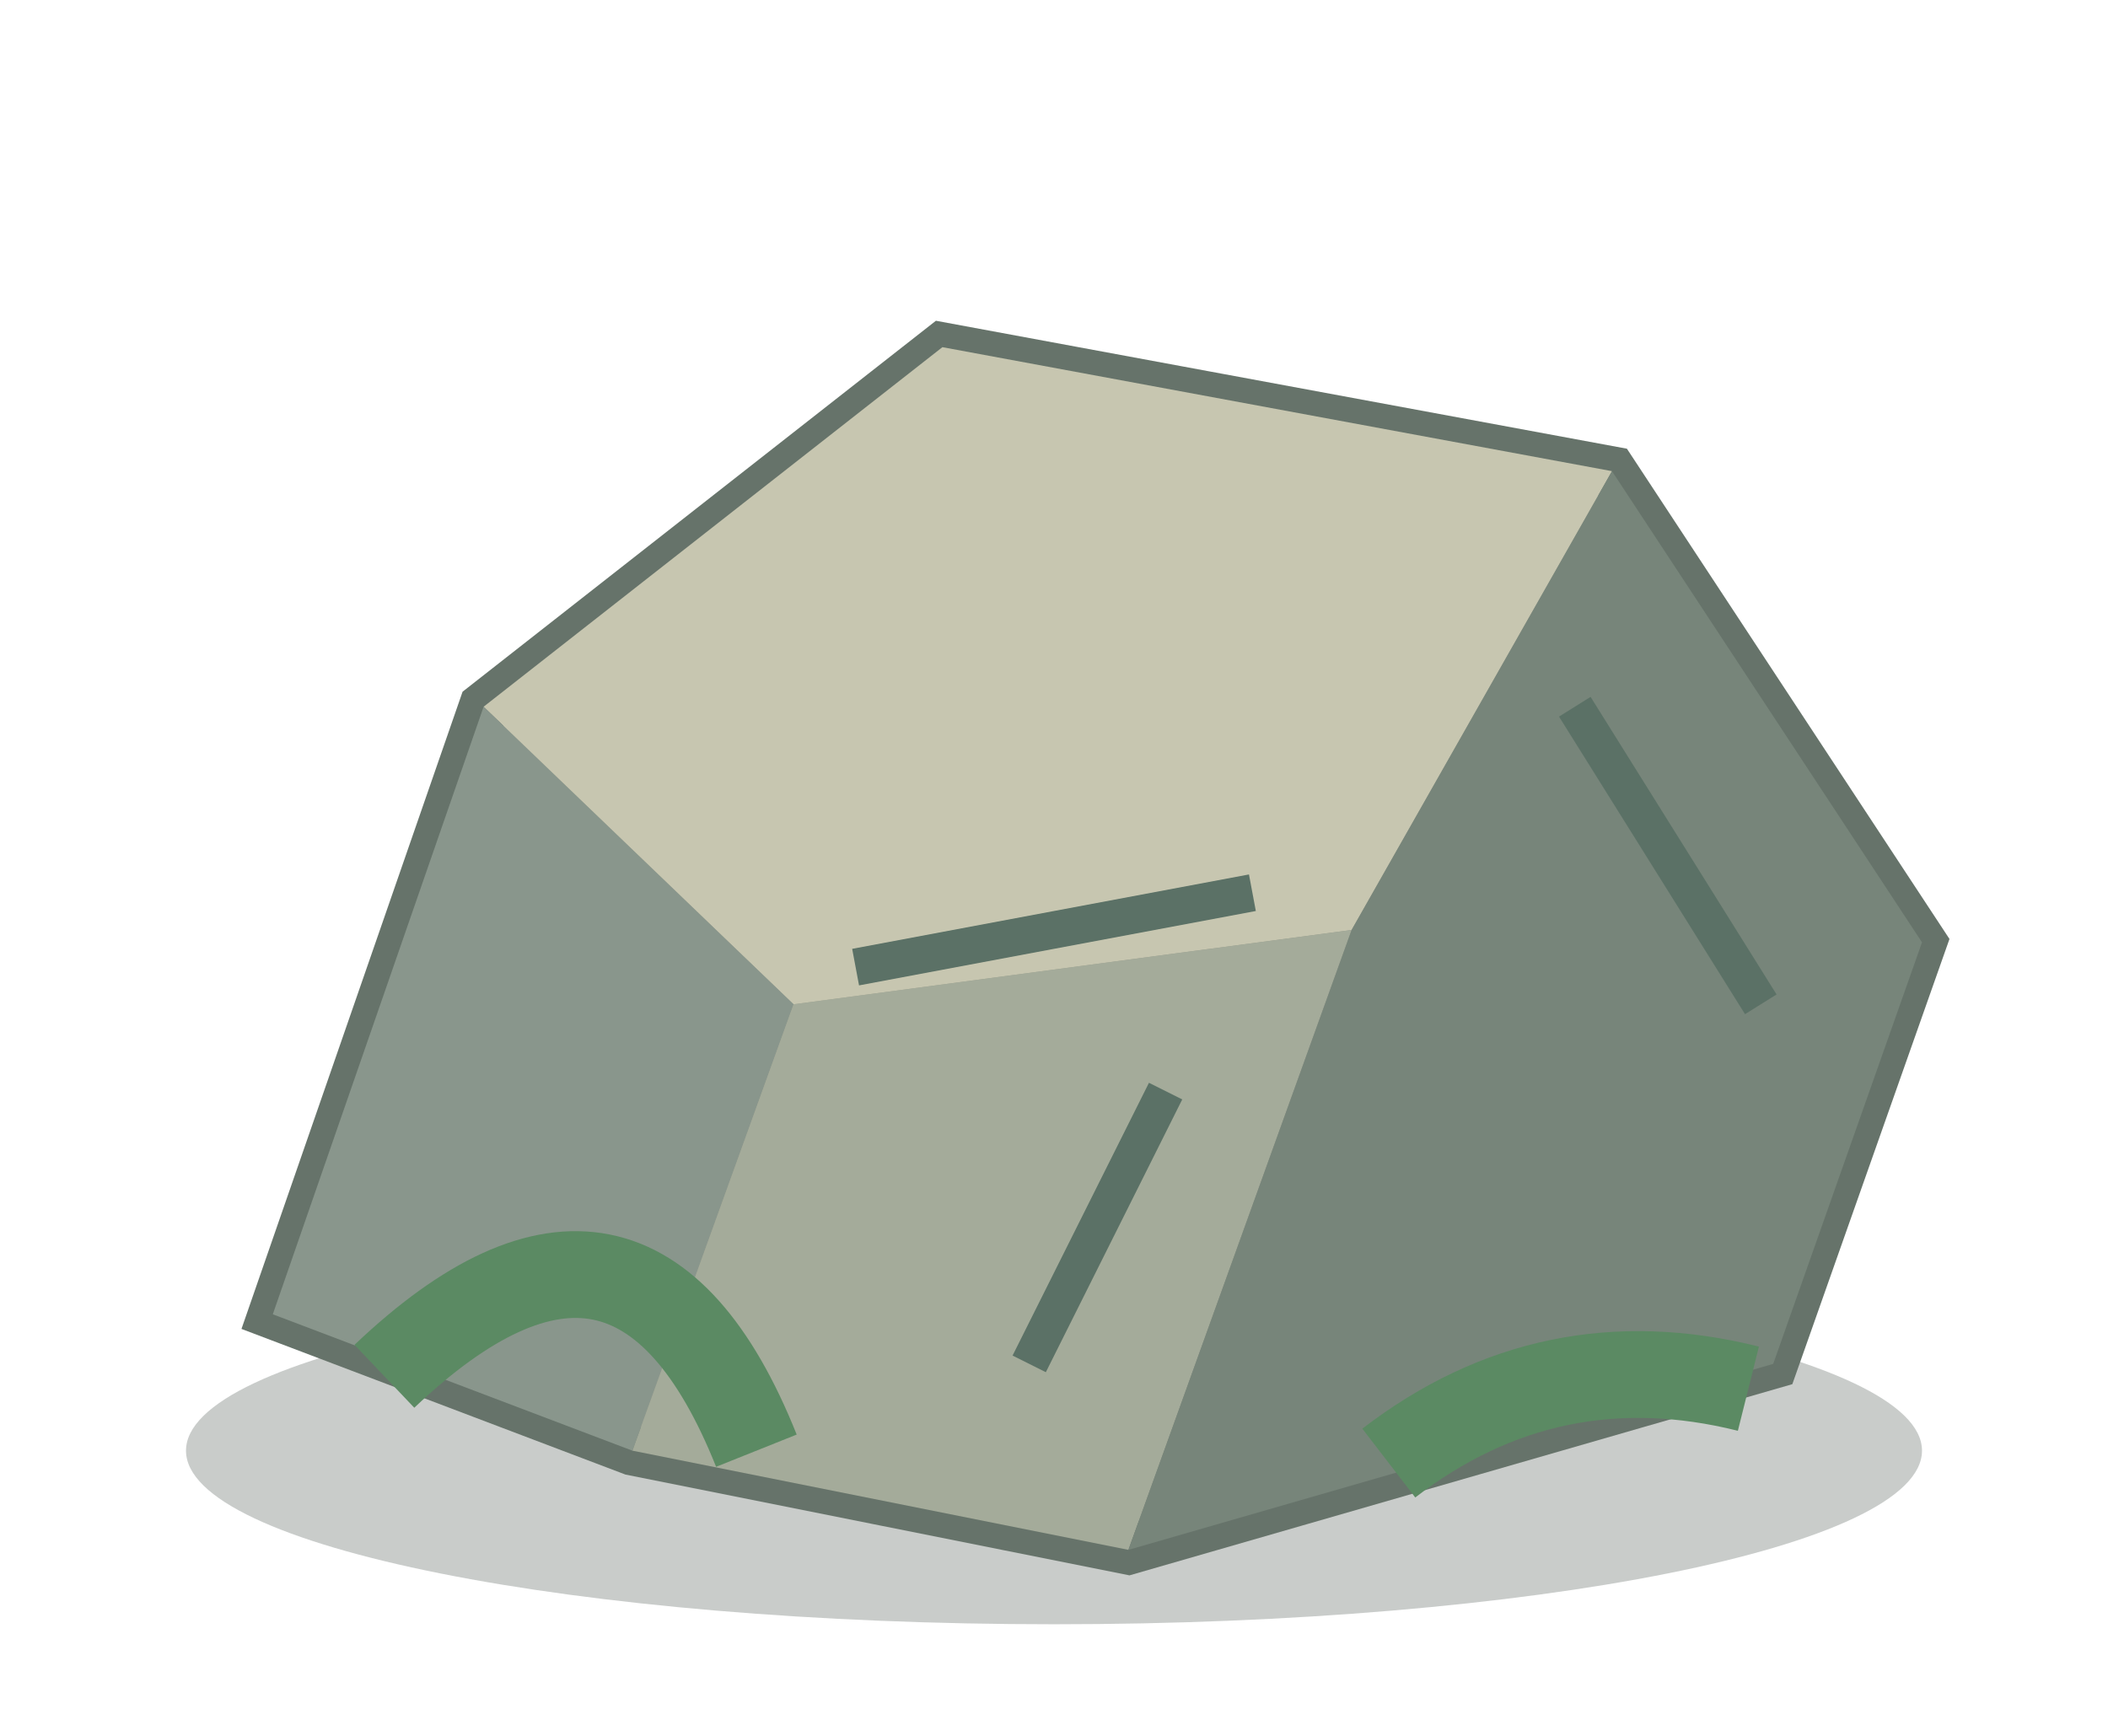
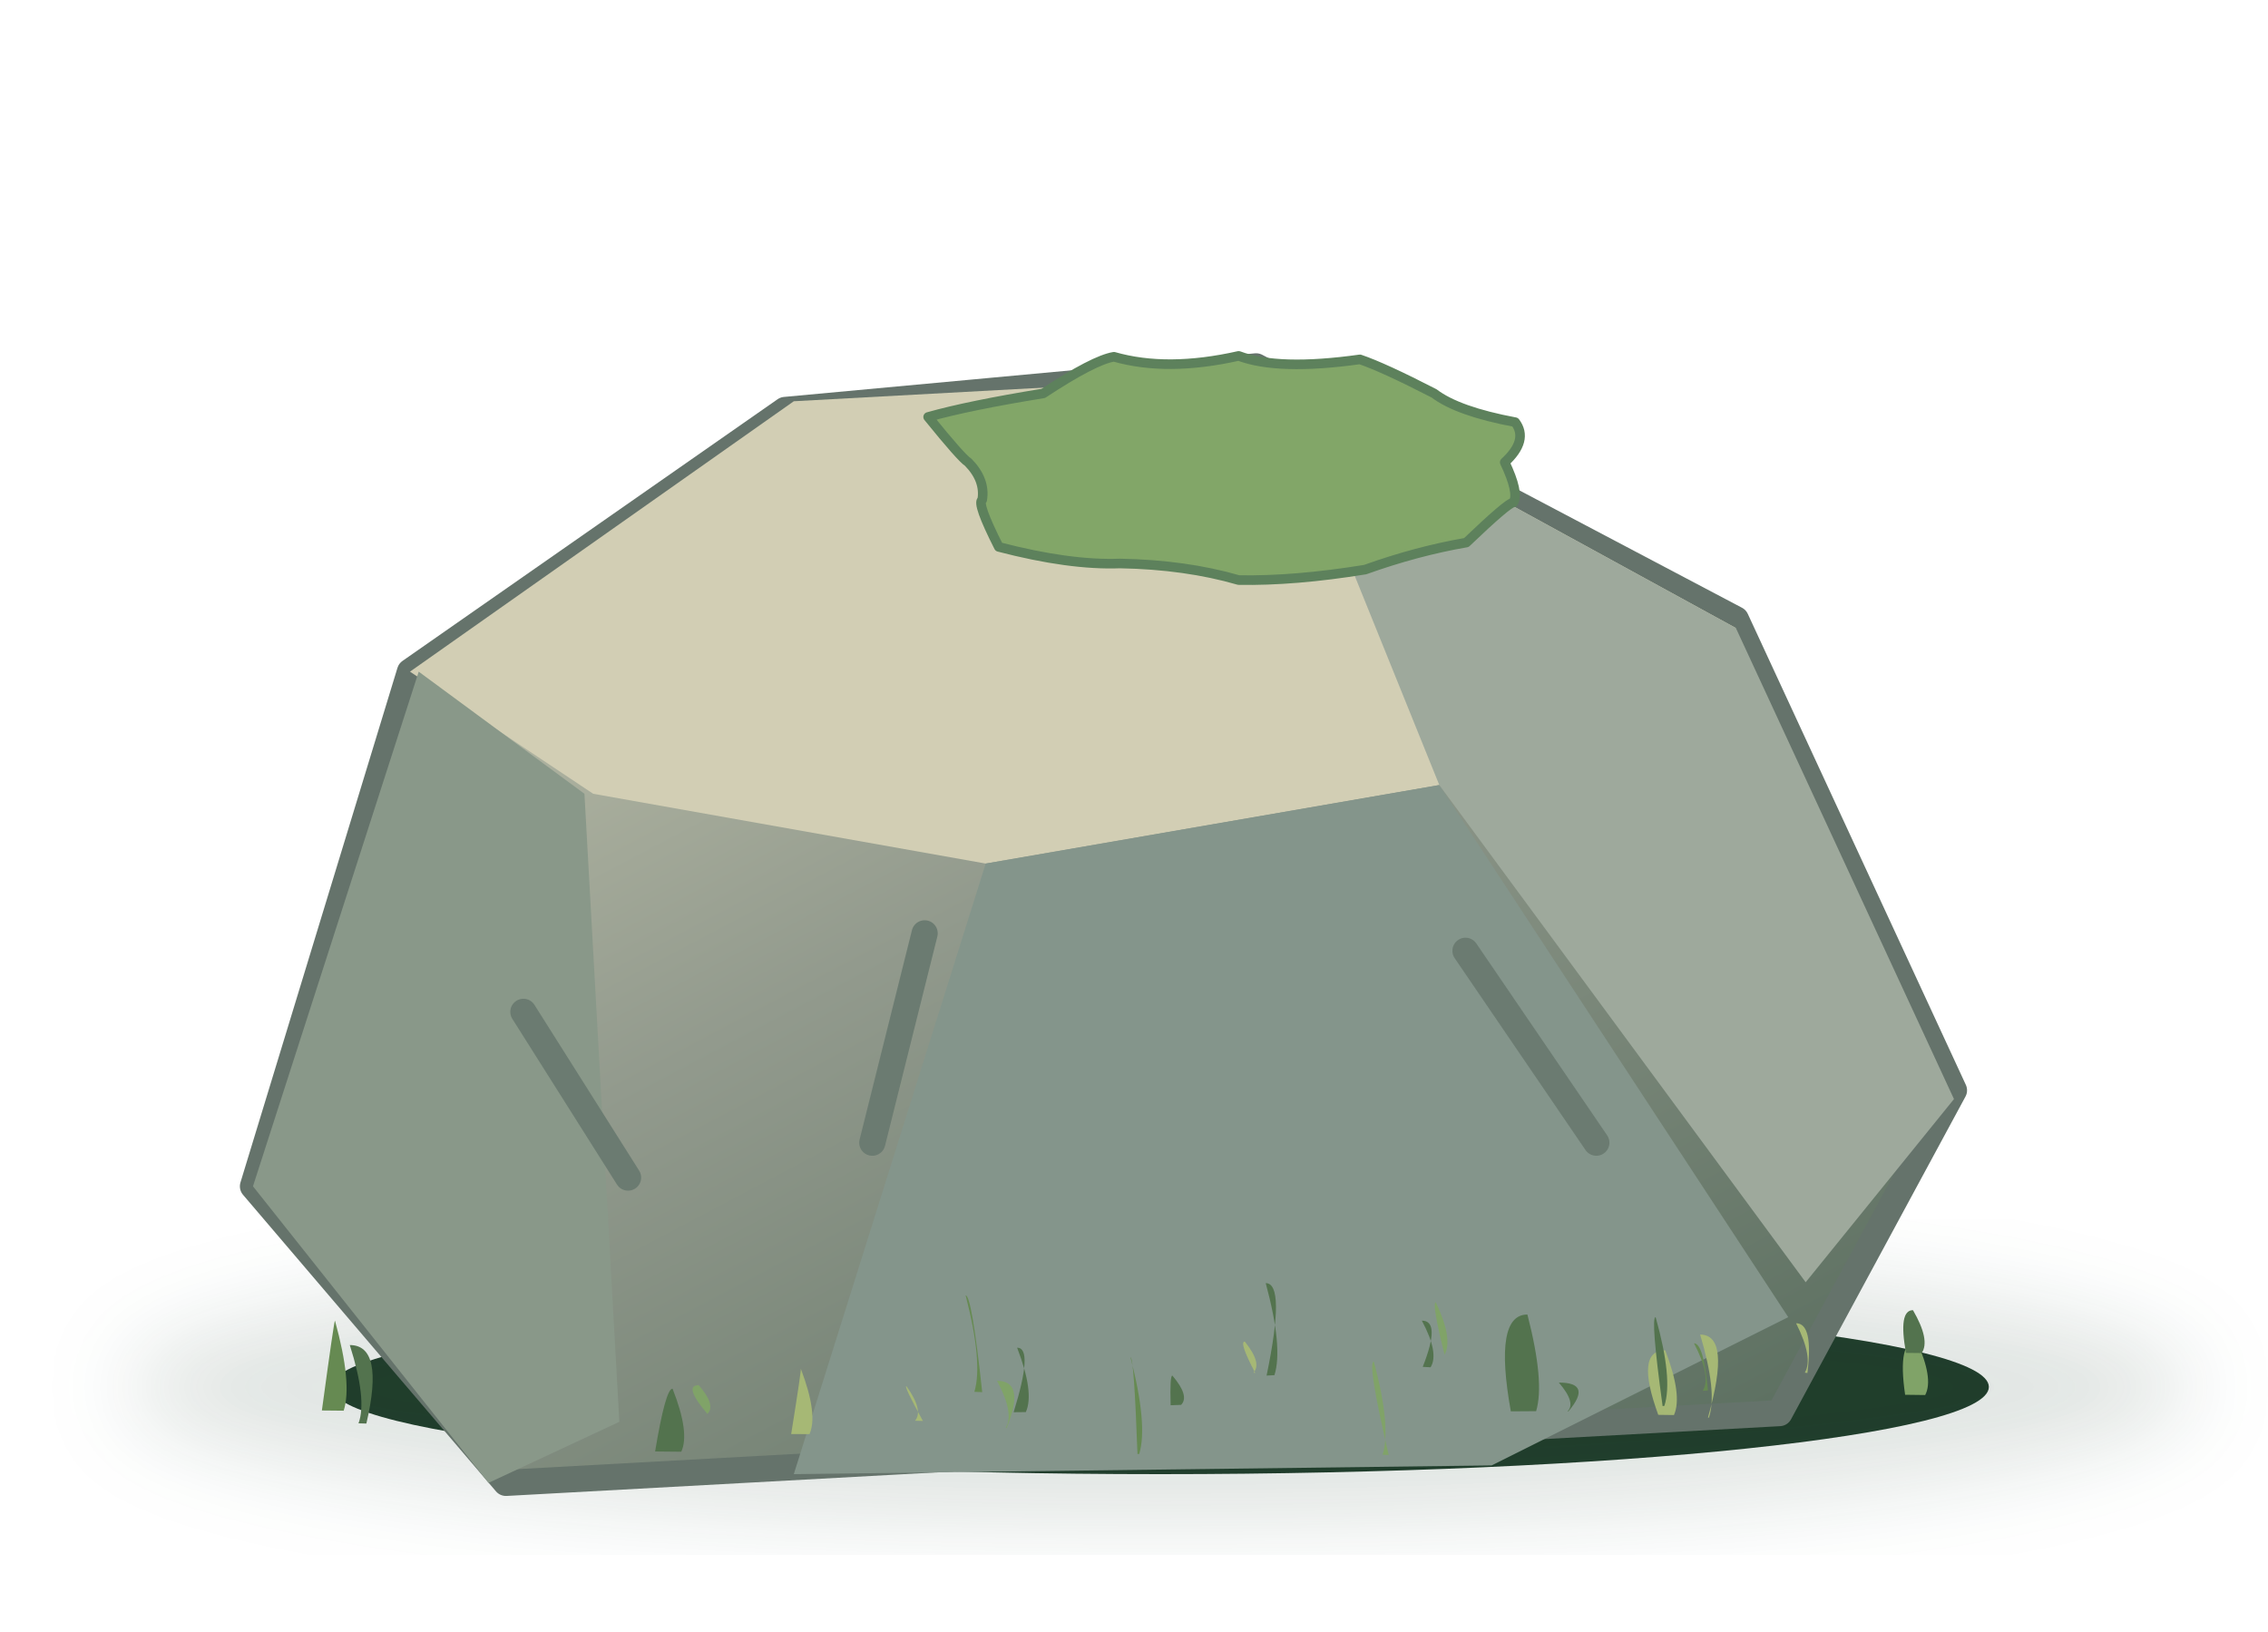
- <svg xmlns="http://www.w3.org/2000/svg" width="170" height="140" viewBox="0 0 170 140">
+ <svg xmlns="http://www.w3.org/2000/svg" width="260" height="187" viewBox="0 0 260 187">
  <defs>
-     <filter id="soft">
-       <feGaussianBlur stdDeviation="3" />
+     <linearGradient id="bark" x2=".9" y2="1">
+       <stop stop-color="#ab8d61" />
+       <stop offset=".52" stop-color="#775e42" />
+       <stop offset="1" stop-color="#4a4536" />
+     </linearGradient>
+     <linearGradient id="stone" x2=".8" y2="1">
+       <stop stop-color="#d1d1b8" />
+       <stop offset=".5" stop-color="#929a8d" />
+       <stop offset="1" stop-color="#5e7162" />
+     </linearGradient>
+     <linearGradient id="timber" x2=".55" y2="1">
+       <stop stop-color="#d3b783" />
+       <stop offset=".5" stop-color="#a77e51" />
+       <stop offset="1" stop-color="#745940" />
+     </linearGradient>
+     <linearGradient id="canopy" x2=".2" y2="1">
+       <stop stop-color="#89b66e" />
+       <stop offset=".5" stop-color="#4c8258" />
+       <stop offset="1" stop-color="#255c4a" />
+     </linearGradient>
+     <linearGradient id="deep" x2=".35" y2="1">
+       <stop stop-color="#66915a" />
+       <stop offset=".5" stop-color="#386c50" />
+       <stop offset="1" stop-color="#235244" />
+     </linearGradient>
+     <radialGradient id="glow">
+       <stop stop-color="#f3e5b1" stop-opacity=".55" />
+       <stop offset="1" stop-color="#f3e5b1" stop-opacity="0" />
+     </radialGradient>
+     <filter id="blur">
+       <feGaussianBlur stdDeviation="5" />
    </filter>
-     <linearGradient id="pine" x2=".8" y2="1">
-       <stop stop-color="#86aa74" />
-       <stop offset=".36" stop-color="#477c65" />
-       <stop offset="1" stop-color="#264d42" />
-     </linearGradient>
-     <linearGradient id="leaf" x2=".7" y2="1">
-       <stop stop-color="#add18a" />
-       <stop offset=".48" stop-color="#5d9a72" />
-       <stop offset="1" stop-color="#346754" />
-     </linearGradient>
-     <linearGradient id="stone" x2=".9" y2="1">
-       <stop stop-color="#c8c4a8" />
-       <stop offset=".55" stop-color="#9b9d8c" />
-       <stop offset="1" stop-color="#646f69" />
-     </linearGradient>
-     <linearGradient id="wood" x2=".7" y2="1">
-       <stop stop-color="#9d7958" />
-       <stop offset="1" stop-color="#574535" />
-     </linearGradient>
  </defs>
-   <ellipse cx="85" cy="117" rx="70" ry="14" fill="#26332c" opacity=".25" />
-   <path d="M22 106 L39 57 76 28 130 38 155 76 143 110 91 125 51 117Z" fill="url(#stone)" stroke="#66736a" stroke-width="4" />
-   <path d="M39 57 L76 28 130 38 109 75 64 81Z" fill="#c7c6b0" />
-   <path d="M39 57 L64 81 51 117 22 106Z" fill="#89968c" />
-   <path d="M64 81 L109 75 91 125 51 117Z" fill="#a4ab9a" />
-   <path d="M109 75 L130 38 155 76 143 110 91 125Z" fill="#77857a" />
-   <path d="M69 78l32-6 M94 88l-11 22 M127 57l15 24" stroke="#5b7166" stroke-width="3" fill="none" />
-   <path d="M31 111q20-19 30 6 M112 118q13-10 29-6" stroke="#5b8a63" stroke-width="7" fill="none" />
+   <ellipse cx="133" cy="159" rx="95" ry="10" fill="#213e2c" />
+   <ellipse cx="133" cy="159" rx="118.75" ry="16" fill="#173b27" opacity=".13" filter="url(#blur)" />
+   <path d="M29 136L47 77L90 47L144 42L199 71L224 125L204 162L58 170Z" fill="url(#stone)" stroke="#65736b" stroke-width="3" stroke-linecap="round" stroke-linejoin="round" />
+   <path d="M47 77L91 46L146 43L199 72L165 90L113 99L68 91Z" fill="#d2ceb4" />
+   <path d="M29 136L48 77L67 91L71 163L56 170Z" fill="#899889" />
+   <path d="M113 99L165 90L205 151L171 168L91 169Z" fill="#84958b" />
+   <path d="M146 43L199 72L224 126L207 147L165 90Z" fill="#9ea99c" />
+   <path d="M60 116l12 19M106 107l-6 24M168 109l15 22" fill="none" stroke="#6b7b71" stroke-width="3" stroke-linecap="round" stroke-linejoin="round" />
+   <path d="M172.5 53.0Q174.159 56.496 173.5 57.6Q172.89 57.615 168.1 62.2Q162.404 63.184 156.5 65.3Q148.39 66.616 142.0 66.5Q135.926 64.736 128.4 64.6Q122.618 64.82 114.5 62.7Q111.93 57.624 112.6 57.3Q112.977 55.028 111.0 53.0Q110.209 52.509 106.4 47.8Q111.078 46.483 119.6 45.1Q125.397 41.278 127.7 40.9Q133.799 42.648 142.0 40.8Q146.544 42.513 155.9 41.2Q158.608 42.117 164.4 45.1Q167.129 47.172 173.7 48.4Q175.255 50.46 172.5 53.0Z" fill="#82a668" stroke="#5d815c" stroke-width="1.1" stroke-linecap="round" stroke-linejoin="round" />
+   <path d="M36.9 161.7q1.4 -10.3 1.5 -10.3q2 7.227 1 10.324" fill="#668a52" />
+   <path d="M116.2 161.9q2.3 -7.4 0.4 -7.4q2 5.169 1 7.384" fill="#53734e" />
+   <path d="M165.6 155.3q-1.5 -6.0 -1.0 -6.0q2 4.207 1 6.011" fill="#80a368" />
+   <path d="M134.2 161.1q-0.1 -3.4 0.2 -3.4q2 2.35 1 3.357" fill="#53734e" />
+   <path d="M218.4 159.9q-0.9 -6.2 1.3 -6.2q2 4.36 1 6.229" fill="#80a368" />
+   <path d="M115.4 163.7q2.2 -5.4 -1.1 -5.4q2 3.761 1 5.373" fill="#80a368" />
+   <path d="M190.1 162.2q-2.7 -7.4 0.8 -7.4q2 5.197 1 7.424" fill="#a6b875" />
+   <path d="M173.2 161.8q-2.0 -11.1 1.9 -11.1q2 7.756 1 11.08" fill="#53734e" />
+   <path d="M90.7 164.4q1.2 -7.5 1.1 -7.5q2 5.259 1 7.512" fill="#a6b875" />
+   <path d="M195.8 162.5q2.7 -9.5 -0.9 -9.5q2 6.678 1 9.54" fill="#a6b875" />
+   <path d="M163.1 156.7q2.1 -5.3 -0.1 -5.3q2 3.744 1 5.349" fill="#53734e" />
+   <path d="M105.8 162.9q-2.2 -4.0 -1.9 -4.0q2 2.782 1 3.974" fill="#a6b875" />
+   <path d="M81.1 162.1q-2.8 -3.3 -1.0 -3.3q2 2.295 1 3.279" fill="#80a368" />
+   <path d="M42.0 163.2q2.1 -9.0 -1.9 -9.0q2 6.282 1 8.974" fill="#53734e" />
+   <path d="M130.4 166.7q-0.4 -11.1 -0.8 -11.1q2 7.756 1 11.081" fill="#668a52" />
+   <path d="M190.6 161.2q-1.4 -10.2 -0.8 -10.2q2 7.119 1 10.169" fill="#53734e" />
+   <path d="M145.2 157.7q2.2 -10.6 -0.1 -10.6q2 7.385 1 10.55" fill="#53734e" />
+   <path d="M143.9 157.4q-1.9 -3.6 -1.2 -3.6q2 2.493 1 3.562" fill="#a6b875" />
+   <path d="M75.1 166.4q1.2 -7.2 2.0 -7.2q2 5.061 1 7.23" fill="#53734e" />
+   <path d="M112.6 159.6q-1.2 -11.1 -1.9 -11.1q2 7.744 1 11.062" fill="#668a52" />
+   <path d="M195.8 159.4q-0.5 -5.4 -1.6 -5.4q2 3.815 1 5.45" fill="#668a52" />
+   <path d="M218.5 155.1q-0.9 -4.9 0.8 -4.9q2 3.443 1 4.919" fill="#53734e" />
+   <path d="M207.2 157.4q0.7 -5.7 -1.3 -5.7q2 3.967 1 5.667" fill="#a6b875" />
+   <path d="M179.8 161.8q2.8 -3.3 -1.1 -3.3q2 2.313 1 3.305" fill="#53734e" />
+   <path d="M159.2 166.8q-2.5 -10.7 -1.7 -10.7q2 7.472 1 10.674" fill="#80a368" />
</svg>
